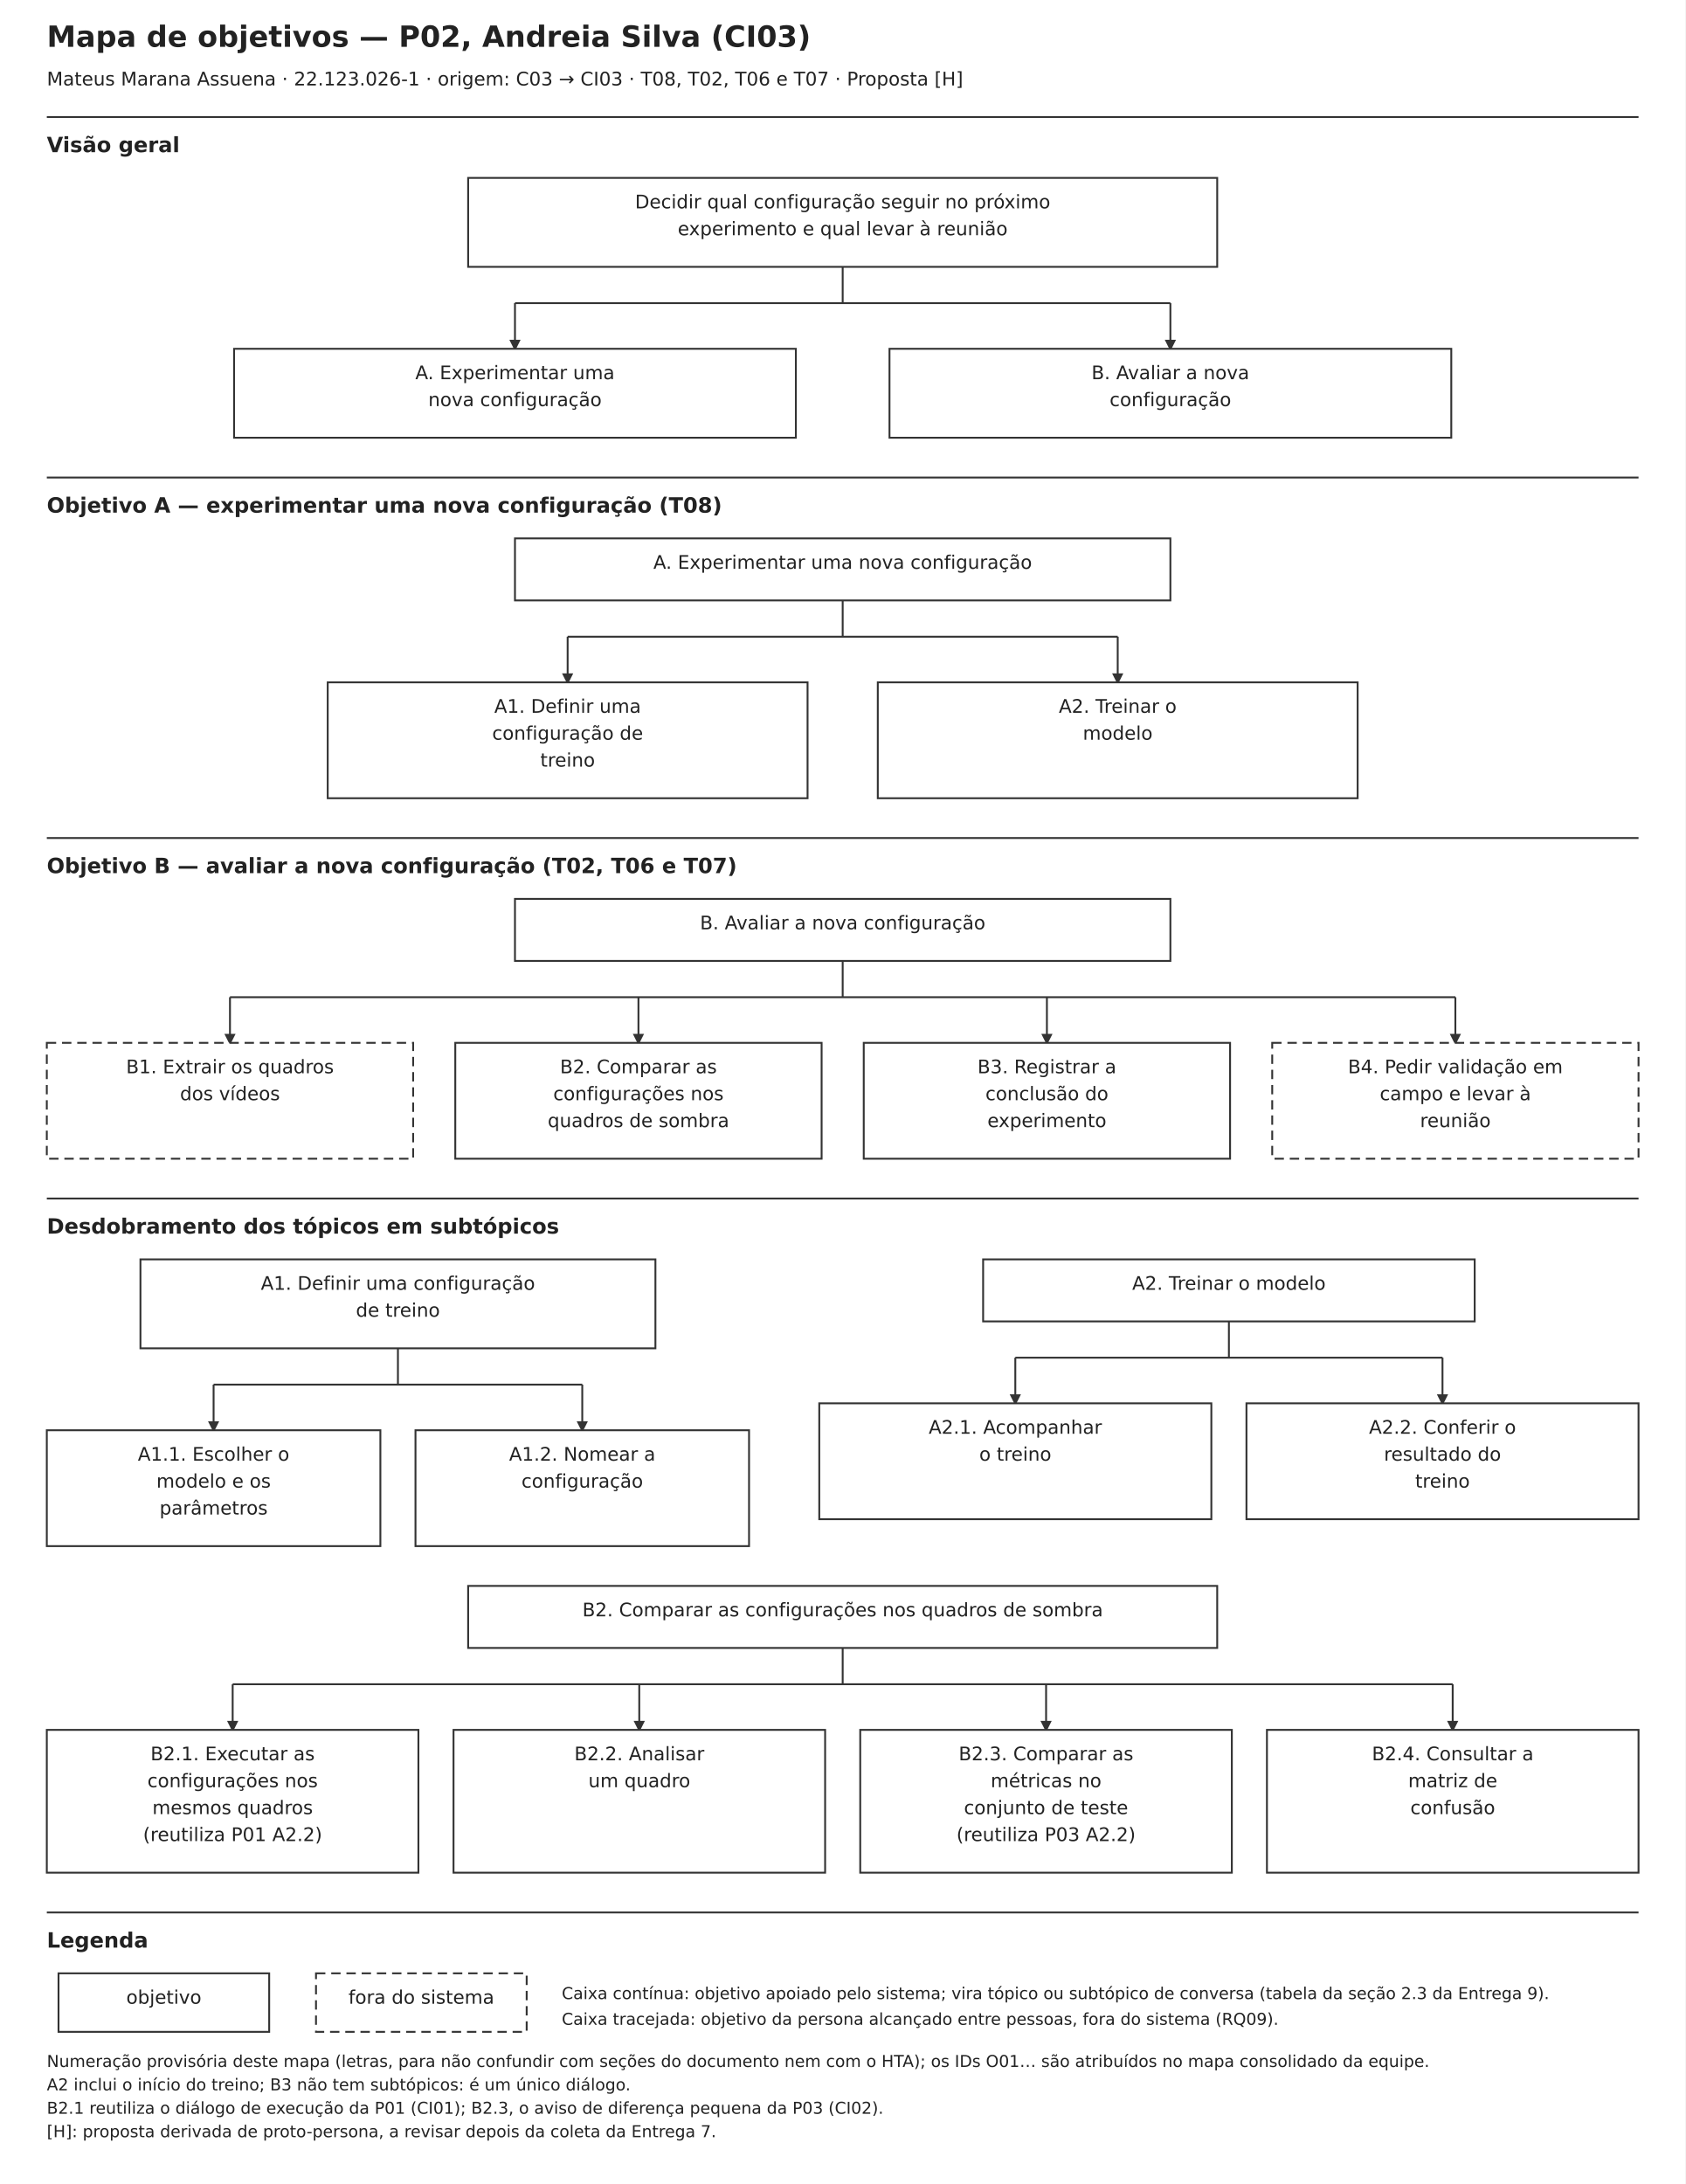
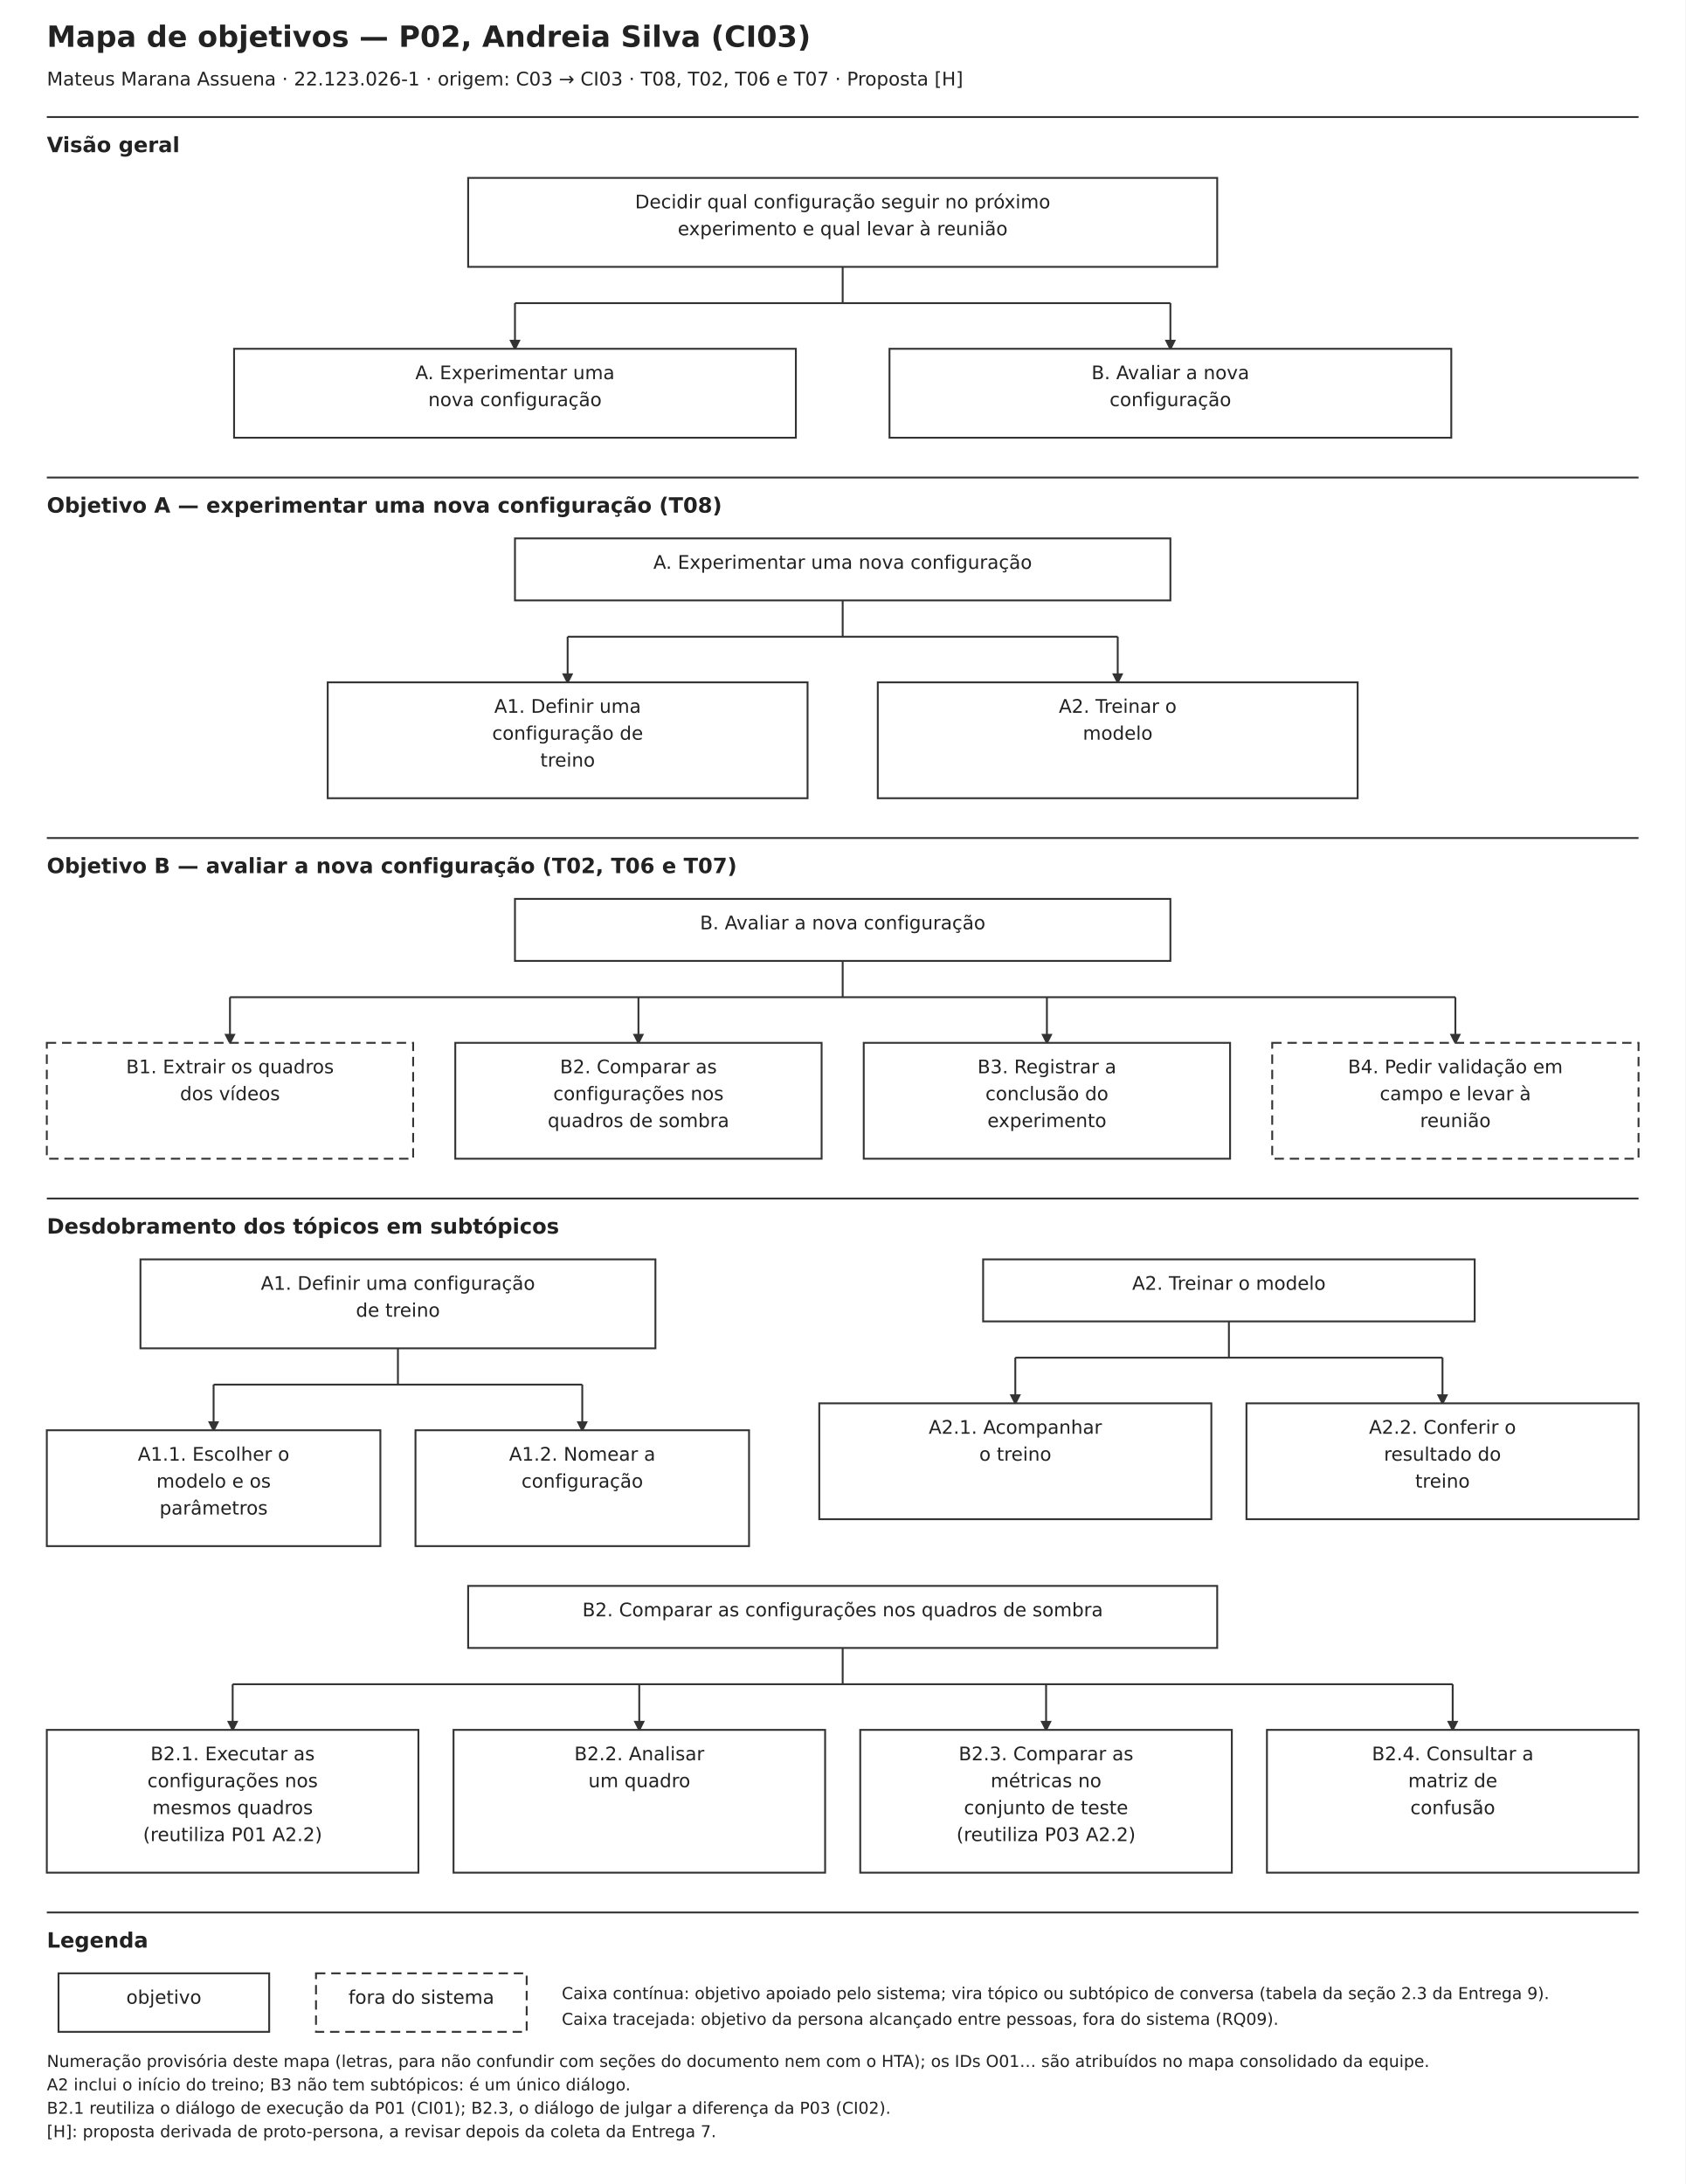
<svg xmlns="http://www.w3.org/2000/svg" width="1440" height="1866" viewBox="0 0 1440 1866" role="img" aria-labelledby="title desc">
  <defs>
    <marker id="arrow" viewBox="0 0 10 10" refX="8" refY="5" markerWidth="6" markerHeight="6" orient="auto">
      <path d="M0 0 L10 5 L0 10 Z" fill="#333" />
    </marker>
  </defs>
  <rect width="1440" height="1866" fill="white" />
  <g font-family="DejaVu Sans, Arial, sans-serif" fill="#222">
    <text x="40" y="40" text-anchor="start" font-size="25" font-weight="700">Mapa de objetivos — P02, Andreia Silva (CI03)</text>
    <text x="40" y="73" text-anchor="start" font-size="16" font-weight="400">Mateus Marana Assuena · 22.123.026-1 · origem: C03 → CI03 · T08, T02, T06 e T07 · Proposta [H]</text>
    <path d="M40 100 H1400" fill="none" stroke="#333" stroke-width="1.6" />
    <text x="40" y="130" text-anchor="start" font-size="18" font-weight="700">Visão geral</text>
    <g data-box="b1">
      <rect x="400.0" y="152" width="640.0" height="76" fill="white" stroke="#333" stroke-width="1.6" class="frame" />
      <text x="720.0" y="178" text-anchor="middle" font-size="16" font-weight="400">Decidir qual configuração seguir no próximo</text>
      <text x="720.0" y="201" text-anchor="middle" font-size="16" font-weight="400">experimento e qual levar à reunião</text>
    </g>
    <path d="M720.0 228 V259" fill="none" stroke="#333" stroke-width="1.6" />
    <path d="M440.0 259 H1000.0" fill="none" stroke="#333" stroke-width="1.6" />
    <path d="M440.0 259 V298" fill="none" stroke="#333" stroke-width="1.6" marker-end="url(#arrow)" />
    <g data-box="b2">
      <rect x="200.0" y="298" width="480.0" height="76" fill="white" stroke="#333" stroke-width="1.6" class="frame" />
      <text x="440.0" y="324" text-anchor="middle" font-size="16" font-weight="400">A. Experimentar uma</text>
      <text x="440.0" y="347" text-anchor="middle" font-size="16" font-weight="400">nova configuração</text>
    </g>
    <path d="M1000.0 259 V298" fill="none" stroke="#333" stroke-width="1.6" marker-end="url(#arrow)" />
    <g data-box="b3">
      <rect x="760.0" y="298" width="480.0" height="76" fill="white" stroke="#333" stroke-width="1.6" class="frame" />
      <text x="1000.0" y="324" text-anchor="middle" font-size="16" font-weight="400">B. Avaliar a nova</text>
      <text x="1000.0" y="347" text-anchor="middle" font-size="16" font-weight="400">configuração</text>
    </g>
    <path d="M40 408 H1400" fill="none" stroke="#333" stroke-width="1.6" />
    <text x="40" y="438" text-anchor="start" font-size="18" font-weight="700">Objetivo A — experimentar uma nova configuração (T08)</text>
    <g data-box="b4">
      <rect x="440.0" y="460" width="560.0" height="53" fill="white" stroke="#333" stroke-width="1.6" class="frame" />
      <text x="720.0" y="486" text-anchor="middle" font-size="16" font-weight="400">A. Experimentar uma nova configuração</text>
    </g>
    <path d="M720.0 513 V544" fill="none" stroke="#333" stroke-width="1.6" />
    <path d="M485.0 544 H955.0" fill="none" stroke="#333" stroke-width="1.6" />
    <path d="M485.0 544 V583" fill="none" stroke="#333" stroke-width="1.6" marker-end="url(#arrow)" />
    <g data-box="b5">
      <rect x="280.0" y="583" width="410.0" height="99" fill="white" stroke="#333" stroke-width="1.6" class="frame" />
      <text x="485.0" y="609" text-anchor="middle" font-size="16" font-weight="400">A1. Definir uma</text>
      <text x="485.0" y="632" text-anchor="middle" font-size="16" font-weight="400">configuração de</text>
      <text x="485.0" y="655" text-anchor="middle" font-size="16" font-weight="400">treino</text>
    </g>
    <path d="M955.0 544 V583" fill="none" stroke="#333" stroke-width="1.6" marker-end="url(#arrow)" />
    <g data-box="b6">
      <rect x="750.0" y="583" width="410.0" height="99" fill="white" stroke="#333" stroke-width="1.6" class="frame" />
      <text x="955.0" y="609" text-anchor="middle" font-size="16" font-weight="400">A2. Treinar o</text>
      <text x="955.0" y="632" text-anchor="middle" font-size="16" font-weight="400">modelo</text>
    </g>
    <path d="M40 716 H1400" fill="none" stroke="#333" stroke-width="1.6" />
    <text x="40" y="746" text-anchor="start" font-size="18" font-weight="700">Objetivo B — avaliar a nova configuração (T02, T06 e T07)</text>
    <g data-box="b7">
      <rect x="440.0" y="768" width="560.0" height="53" fill="white" stroke="#333" stroke-width="1.6" class="frame" />
      <text x="720.0" y="794" text-anchor="middle" font-size="16" font-weight="400">B. Avaliar a nova configuração</text>
    </g>
    <path d="M720.0 821 V852" fill="none" stroke="#333" stroke-width="1.6" />
    <path d="M196.5 852 H1243.5" fill="none" stroke="#333" stroke-width="1.6" />
    <path d="M196.5 852 V891" fill="none" stroke="#333" stroke-width="1.6" marker-end="url(#arrow)" />
    <g data-box="b8">
      <rect x="40.0" y="891" width="313.0" height="99" fill="white" stroke="#333" stroke-width="1.6" stroke-dasharray="8 5" class="frame" />
      <text x="196.5" y="917" text-anchor="middle" font-size="16" font-weight="400">B1. Extrair os quadros</text>
      <text x="196.5" y="940" text-anchor="middle" font-size="16" font-weight="400">dos vídeos</text>
    </g>
    <path d="M545.5 852 V891" fill="none" stroke="#333" stroke-width="1.6" marker-end="url(#arrow)" />
    <g data-box="b9">
      <rect x="389.0" y="891" width="313.0" height="99" fill="white" stroke="#333" stroke-width="1.6" class="frame" />
      <text x="545.5" y="917" text-anchor="middle" font-size="16" font-weight="400">B2. Comparar as</text>
      <text x="545.5" y="940" text-anchor="middle" font-size="16" font-weight="400">configurações nos</text>
      <text x="545.5" y="963" text-anchor="middle" font-size="16" font-weight="400">quadros de sombra</text>
    </g>
    <path d="M894.5 852 V891" fill="none" stroke="#333" stroke-width="1.6" marker-end="url(#arrow)" />
    <g data-box="b10">
      <rect x="738.0" y="891" width="313.0" height="99" fill="white" stroke="#333" stroke-width="1.6" class="frame" />
      <text x="894.5" y="917" text-anchor="middle" font-size="16" font-weight="400">B3. Registrar a</text>
      <text x="894.5" y="940" text-anchor="middle" font-size="16" font-weight="400">conclusão do</text>
      <text x="894.5" y="963" text-anchor="middle" font-size="16" font-weight="400">experimento</text>
    </g>
    <path d="M1243.5 852 V891" fill="none" stroke="#333" stroke-width="1.6" marker-end="url(#arrow)" />
    <g data-box="b11">
      <rect x="1087.0" y="891" width="313.0" height="99" fill="white" stroke="#333" stroke-width="1.6" stroke-dasharray="8 5" class="frame" />
      <text x="1243.5" y="917" text-anchor="middle" font-size="16" font-weight="400">B4. Pedir validação em</text>
      <text x="1243.5" y="940" text-anchor="middle" font-size="16" font-weight="400">campo e levar à</text>
      <text x="1243.5" y="963" text-anchor="middle" font-size="16" font-weight="400">reunião</text>
    </g>
    <path d="M40 1024 H1400" fill="none" stroke="#333" stroke-width="1.6" />
    <text x="40" y="1054" text-anchor="start" font-size="18" font-weight="700">Desdobramento dos tópicos em subtópicos</text>
    <g data-box="b12">
      <rect x="120.0" y="1076" width="440.0" height="76" fill="white" stroke="#333" stroke-width="1.6" class="frame" />
      <text x="340.0" y="1102" text-anchor="middle" font-size="16" font-weight="400">A1. Definir uma configuração</text>
      <text x="340.0" y="1125" text-anchor="middle" font-size="16" font-weight="400">de treino</text>
    </g>
    <path d="M340.0 1152 V1183" fill="none" stroke="#333" stroke-width="1.6" />
    <path d="M182.5 1183 H497.5" fill="none" stroke="#333" stroke-width="1.6" />
    <path d="M182.5 1183 V1222" fill="none" stroke="#333" stroke-width="1.6" marker-end="url(#arrow)" />
    <g data-box="b13">
      <rect x="40.0" y="1222" width="285.0" height="99" fill="white" stroke="#333" stroke-width="1.6" class="frame" />
      <text x="182.5" y="1248" text-anchor="middle" font-size="16" font-weight="400">A1.1. Escolher o</text>
      <text x="182.5" y="1271" text-anchor="middle" font-size="16" font-weight="400">modelo e os</text>
      <text x="182.5" y="1294" text-anchor="middle" font-size="16" font-weight="400">parâmetros</text>
    </g>
    <path d="M497.5 1183 V1222" fill="none" stroke="#333" stroke-width="1.6" marker-end="url(#arrow)" />
    <g data-box="b14">
      <rect x="355.0" y="1222" width="285.0" height="99" fill="white" stroke="#333" stroke-width="1.6" class="frame" />
      <text x="497.5" y="1248" text-anchor="middle" font-size="16" font-weight="400">A1.2. Nomear a</text>
      <text x="497.5" y="1271" text-anchor="middle" font-size="16" font-weight="400">configuração</text>
    </g>
    <g data-box="b15">
      <rect x="840.0" y="1076" width="420.0" height="53" fill="white" stroke="#333" stroke-width="1.6" class="frame" />
      <text x="1050.0" y="1102" text-anchor="middle" font-size="16" font-weight="400">A2. Treinar o modelo</text>
    </g>
    <path d="M1050.0 1129 V1160" fill="none" stroke="#333" stroke-width="1.6" />
    <path d="M867.5 1160 H1232.5" fill="none" stroke="#333" stroke-width="1.6" />
    <path d="M867.5 1160 V1199" fill="none" stroke="#333" stroke-width="1.6" marker-end="url(#arrow)" />
    <g data-box="b16">
      <rect x="700.0" y="1199" width="335.0" height="99" fill="white" stroke="#333" stroke-width="1.6" class="frame" />
      <text x="867.5" y="1225" text-anchor="middle" font-size="16" font-weight="400">A2.1. Acompanhar</text>
      <text x="867.5" y="1248" text-anchor="middle" font-size="16" font-weight="400">o treino</text>
    </g>
    <path d="M1232.5 1160 V1199" fill="none" stroke="#333" stroke-width="1.6" marker-end="url(#arrow)" />
    <g data-box="b17">
      <rect x="1065.0" y="1199" width="335.0" height="99" fill="white" stroke="#333" stroke-width="1.6" class="frame" />
      <text x="1232.5" y="1225" text-anchor="middle" font-size="16" font-weight="400">A2.2. Conferir o</text>
      <text x="1232.5" y="1248" text-anchor="middle" font-size="16" font-weight="400">resultado do</text>
      <text x="1232.5" y="1271" text-anchor="middle" font-size="16" font-weight="400">treino</text>
    </g>
    <g data-box="b18">
      <rect x="400.0" y="1355" width="640.0" height="53" fill="white" stroke="#333" stroke-width="1.6" class="frame" />
      <text x="720.0" y="1381" text-anchor="middle" font-size="16" font-weight="400">B2. Comparar as configurações nos quadros de sombra</text>
    </g>
    <path d="M720.0 1408 V1439" fill="none" stroke="#333" stroke-width="1.6" />
    <path d="M198.8 1439 H1241.2" fill="none" stroke="#333" stroke-width="1.6" />
    <path d="M198.8 1439 V1478" fill="none" stroke="#333" stroke-width="1.6" marker-end="url(#arrow)" />
    <g data-box="b19">
      <rect x="40.0" y="1478" width="317.5" height="122" fill="white" stroke="#333" stroke-width="1.6" class="frame" />
      <text x="198.75" y="1504" text-anchor="middle" font-size="16" font-weight="400">B2.1. Executar as</text>
      <text x="198.75" y="1527" text-anchor="middle" font-size="16" font-weight="400">configurações nos</text>
      <text x="198.75" y="1550" text-anchor="middle" font-size="16" font-weight="400">mesmos quadros</text>
      <text x="198.75" y="1573" text-anchor="middle" font-size="16" font-weight="400">(reutiliza P01 A2.2)</text>
    </g>
    <path d="M546.2 1439 V1478" fill="none" stroke="#333" stroke-width="1.6" marker-end="url(#arrow)" />
    <g data-box="b20">
      <rect x="387.5" y="1478" width="317.5" height="122" fill="white" stroke="#333" stroke-width="1.6" class="frame" />
      <text x="546.25" y="1504" text-anchor="middle" font-size="16" font-weight="400">B2.2. Analisar</text>
      <text x="546.25" y="1527" text-anchor="middle" font-size="16" font-weight="400">um quadro</text>
    </g>
    <path d="M893.8 1439 V1478" fill="none" stroke="#333" stroke-width="1.6" marker-end="url(#arrow)" />
    <g data-box="b21">
      <rect x="735.0" y="1478" width="317.5" height="122" fill="white" stroke="#333" stroke-width="1.6" class="frame" />
      <text x="893.75" y="1504" text-anchor="middle" font-size="16" font-weight="400">B2.3. Comparar as</text>
      <text x="893.75" y="1527" text-anchor="middle" font-size="16" font-weight="400">métricas no</text>
      <text x="893.75" y="1550" text-anchor="middle" font-size="16" font-weight="400">conjunto de teste</text>
      <text x="893.75" y="1573" text-anchor="middle" font-size="16" font-weight="400">(reutiliza P03 A2.2)</text>
    </g>
    <path d="M1241.2 1439 V1478" fill="none" stroke="#333" stroke-width="1.6" marker-end="url(#arrow)" />
    <g data-box="b22">
      <rect x="1082.5" y="1478" width="317.5" height="122" fill="white" stroke="#333" stroke-width="1.6" class="frame" />
      <text x="1241.25" y="1504" text-anchor="middle" font-size="16" font-weight="400">B2.4. Consultar a</text>
      <text x="1241.25" y="1527" text-anchor="middle" font-size="16" font-weight="400">matriz de</text>
      <text x="1241.25" y="1550" text-anchor="middle" font-size="16" font-weight="400">confusão</text>
    </g>
    <path d="M40 1634 H1400" fill="none" stroke="#333" stroke-width="1.6" />
    <text x="40" y="1664" text-anchor="start" font-size="18" font-weight="700">Legenda</text>
    <g data-box="b23">
      <rect x="50.0" y="1686" width="180.0" height="50" fill="white" stroke="#333" stroke-width="1.6" class="frame" />
      <text x="140" y="1712" text-anchor="middle" font-size="16" font-weight="400">objetivo</text>
    </g>
    <g data-box="b24">
      <rect x="270.0" y="1686" width="180.0" height="50" fill="white" stroke="#333" stroke-width="1.6" stroke-dasharray="8 5" class="frame" />
      <text x="360" y="1712" text-anchor="middle" font-size="16" font-weight="400">fora do sistema</text>
    </g>
    <text x="480" y="1708" text-anchor="start" font-size="14" font-weight="400">Caixa contínua: objetivo apoiado pelo sistema; vira tópico ou subtópico de conversa (tabela da seção 2.3 da Entrega 9).</text>
    <text x="480" y="1730" text-anchor="start" font-size="14" font-weight="400">Caixa tracejada: objetivo da persona alcançado entre pessoas, fora do sistema (RQ09).</text>
    <text x="40" y="1766" text-anchor="start" font-size="14" font-weight="400">Numeração provisória deste mapa (letras, para não confundir com seções do documento nem com o HTA); os IDs O01… são atribuídos no mapa consolidado da equipe.</text>
    <text x="40" y="1786" text-anchor="start" font-size="14" font-weight="400">A2 inclui o início do treino; B3 não tem subtópicos: é um único diálogo.</text>
-     <text x="40" y="1806" text-anchor="start" font-size="14" font-weight="400">B2.1 reutiliza o diálogo de execução da P01 (CI01); B2.3, o aviso de diferença pequena da P03 (CI02).</text>
+     <text x="40" y="1806" text-anchor="start" font-size="14" font-weight="400">B2.1 reutiliza o diálogo de execução da P01 (CI01); B2.3, o diálogo de julgar a diferença da P03 (CI02).</text>
    <text x="40" y="1826" text-anchor="start" font-size="14" font-weight="400">[H]: proposta derivada de proto-persona, a revisar depois da coleta da Entrega 7.</text>
  </g>
</svg>
